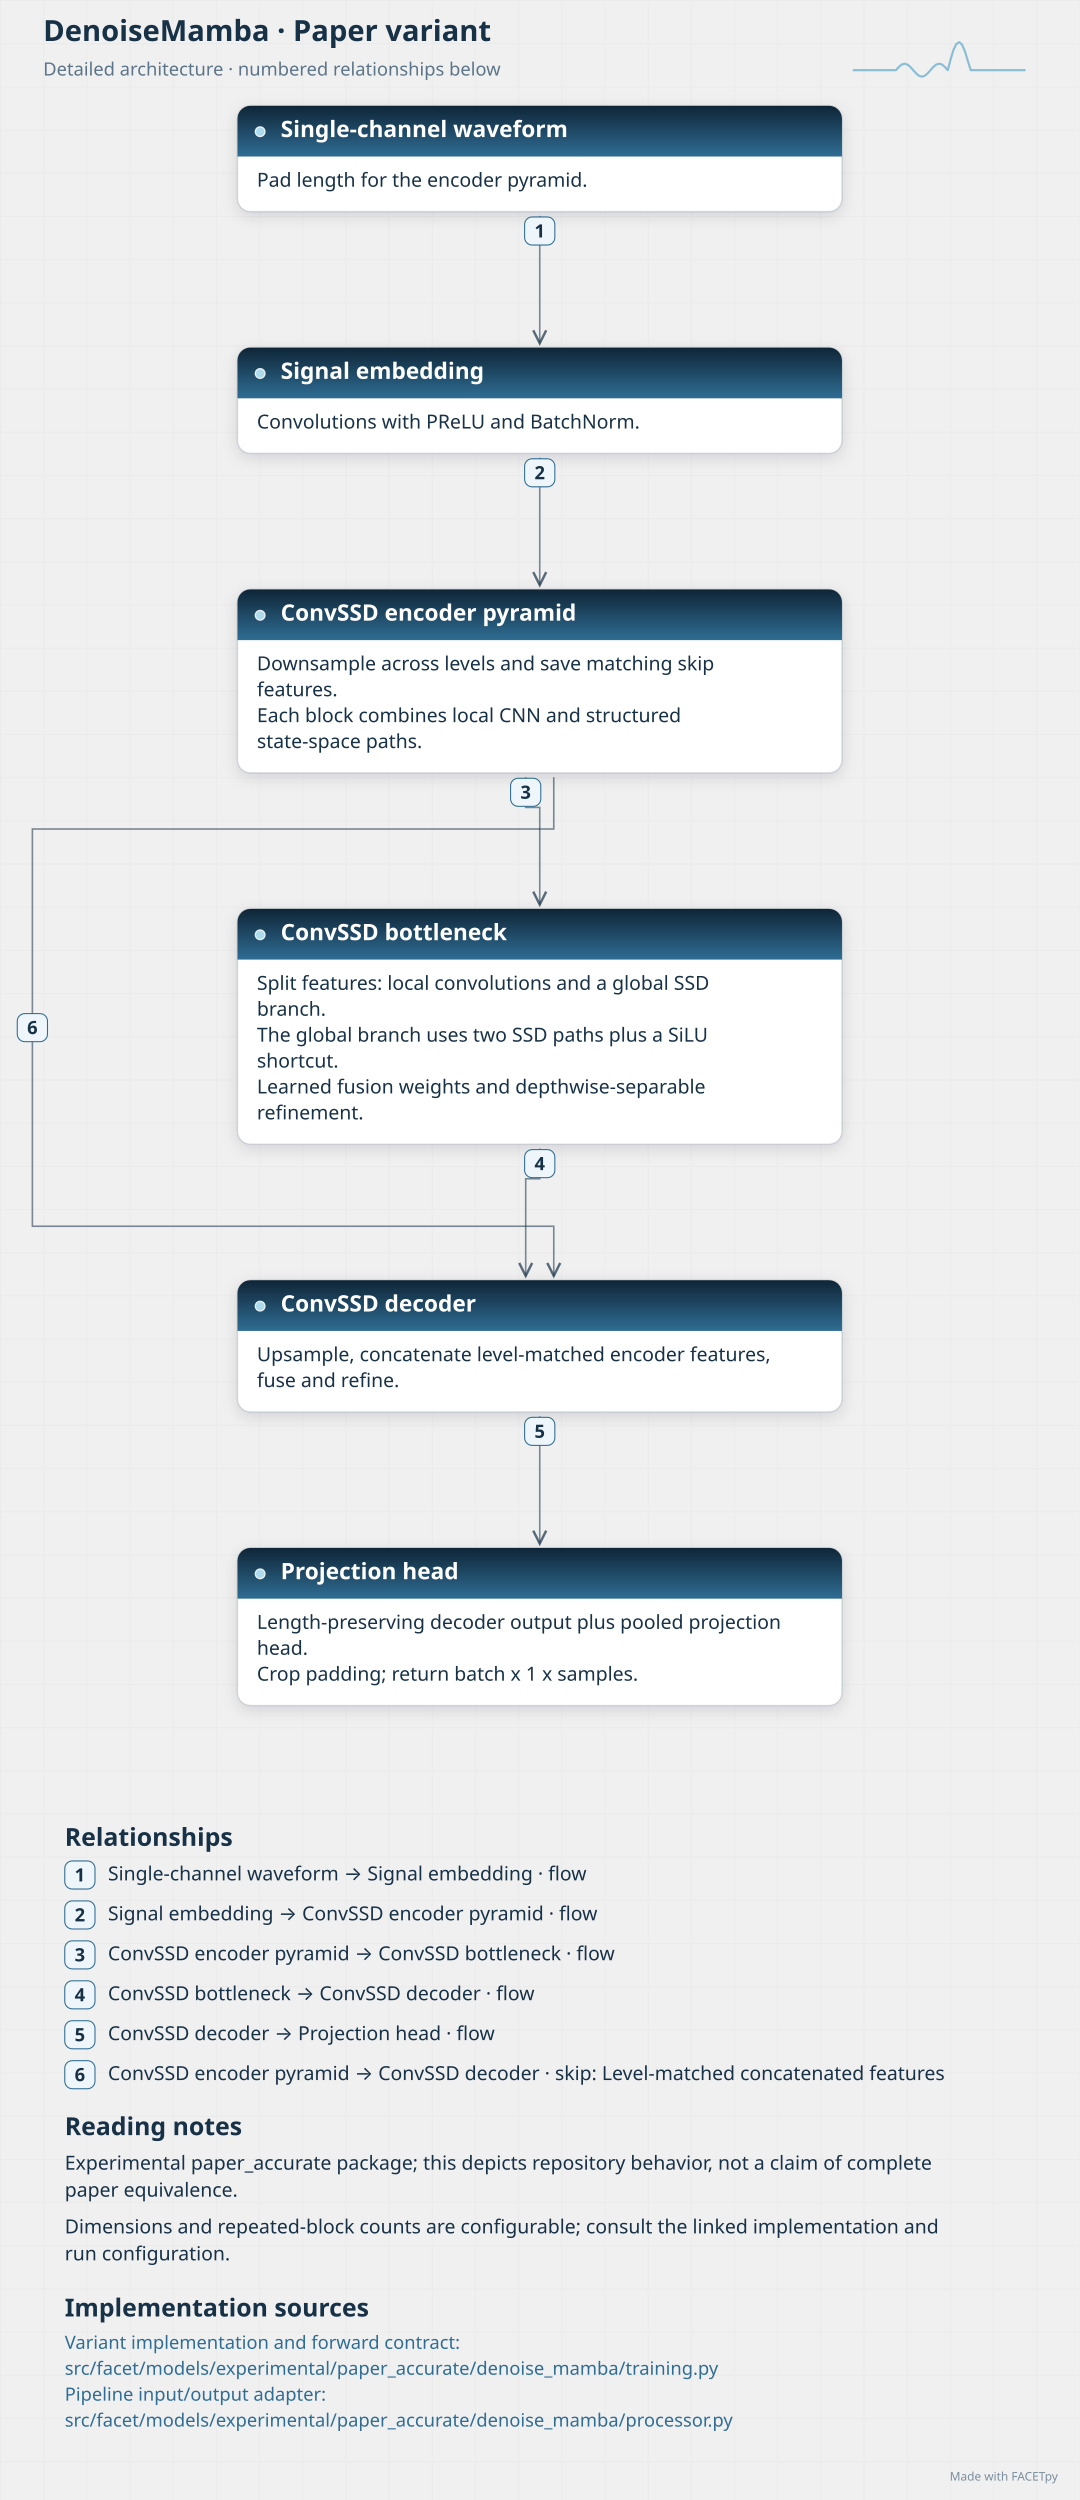
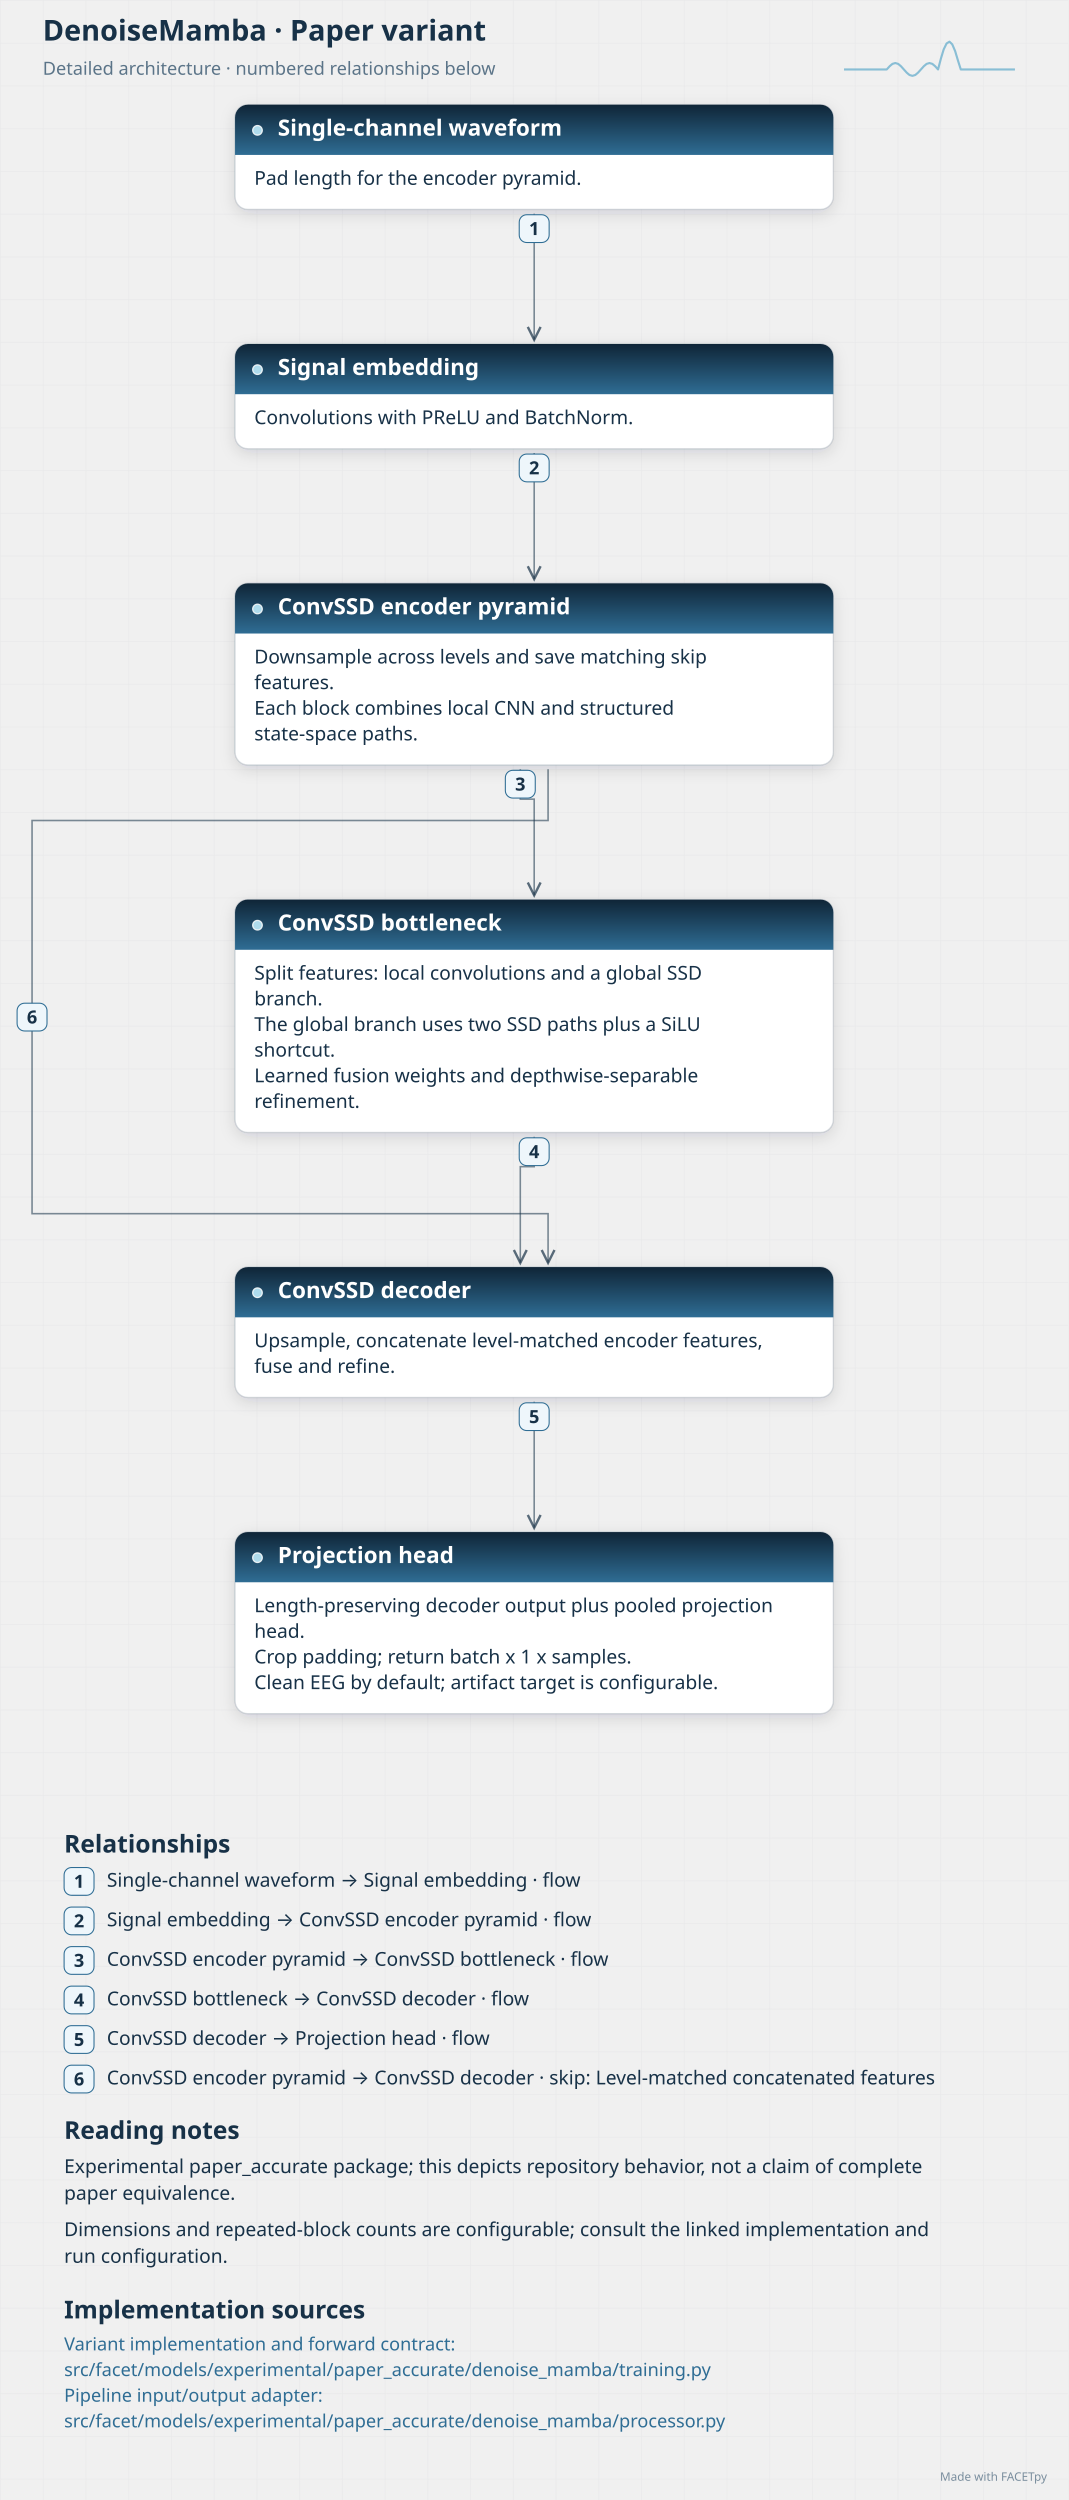
- <svg xmlns="http://www.w3.org/2000/svg" viewBox="0 0 1000 2316" width="190mm" height="440.04mm" font-family="'Segoe UI', system-ui, -apple-system, 'Helvetica Neue', sans-serif">
+ <svg xmlns="http://www.w3.org/2000/svg" viewBox="0 0 1000 2340" width="190mm" height="444.60mm" font-family="'Segoe UI', system-ui, -apple-system, 'Helvetica Neue', sans-serif">
  <defs>
    <linearGradient id="fp-header" x1="0" y1="0" x2="0" y2="1">
      <stop offset="0" stop-color="#0f2537" />
      <stop offset="1" stop-color="#2f6d94" />
    </linearGradient>
    <linearGradient id="fp-bg" x1="0" y1="0" x2="1" y2="1">
      <stop offset="0" stop-color="#ffffff" />
      <stop offset="1" stop-color="#eef6fb" />
    </linearGradient>
    <pattern id="fp-grid" width="40" height="40" patternUnits="userSpaceOnUse">
      <path d="M40 0 L0 0 0 40" fill="none" stroke="#173147" stroke-opacity="0.045" stroke-width="1" />
    </pattern>
    <filter id="fp-shadow" x="-20%" y="-20%" width="140%" height="140%">
      <feDropShadow dx="0" dy="4" stdDeviation="7" flood-color="#0f2537" flood-opacity="0.13" />
    </filter>
    <marker id="fp-arrow" markerWidth="12" markerHeight="12" refX="9" refY="5" orient="auto">
      <path d="M1 1 L9 5 L1 9" fill="none" stroke="#173147" stroke-opacity="0.7" stroke-width="1.5" />
    </marker>
    <marker id="fp-arrow-open" markerWidth="13" markerHeight="12" refX="10" refY="5" orient="auto">
      <path d="M1 1 L10 5 L1 9" fill="none" stroke="#173147" stroke-opacity="0.6" stroke-width="1.3" />
    </marker>
    <marker id="fp-diamond" markerWidth="18" markerHeight="12" refX="1" refY="5" orient="auto">
      <path d="M1 5 L8 1.5 L15 5 L8 8.5 Z" fill="#173147" fill-opacity="0.75" stroke="#173147" stroke-width="1" />
    </marker>
    <marker id="fp-diamond-open" markerWidth="18" markerHeight="12" refX="1" refY="5" orient="auto">
      <path d="M1 5 L8 1.5 L15 5 L8 8.5 Z" fill="#ffffff" stroke="#173147" stroke-width="1.3" />
    </marker>
    <marker id="fp-triangle" markerWidth="16" markerHeight="14" refX="13" refY="6" orient="auto">
      <path d="M1 1 L13 6 L1 11 Z" fill="#ffffff" stroke="#173147" stroke-width="1.4" />
    </marker>
  </defs>
-   <rect x="0" y="0" width="1000" height="2316" fill="url(#fp-grid)" />
+   <rect x="0" y="0" width="1000" height="2340" fill="url(#fp-grid)" />
  <polyline points="500.0,200 500.0,228 500.0,228 500.0,318" fill="none" stroke="#173147" stroke-opacity="0.55" stroke-width="1.5" marker-end="url(#fp-arrow)" />
  <polyline points="500.0,424 500.0,452 500.0,452 500.0,542" fill="none" stroke="#173147" stroke-opacity="0.55" stroke-width="1.5" marker-end="url(#fp-arrow)" />
  <polyline points="487.0,720 487.0,748 500.0,748 500.0,838" fill="none" stroke="#173147" stroke-opacity="0.55" stroke-width="1.5" marker-end="url(#fp-arrow)" />
  <polyline points="500.0,1064 500.0,1092 487.0,1092 487.0,1182" fill="none" stroke="#173147" stroke-opacity="0.55" stroke-width="1.5" marker-end="url(#fp-arrow)" />
  <polyline points="500.0,1312 500.0,1340 500.0,1340 500.0,1430" fill="none" stroke="#173147" stroke-opacity="0.55" stroke-width="1.5" marker-end="url(#fp-arrow)" />
  <polyline points="513.0,720 513.0,768 30,768 30,1136 513.0,1136 513.0,1182" fill="none" stroke="#173147" stroke-opacity="0.55" stroke-width="1.5" marker-end="url(#fp-arrow)" />
  <text x="40" y="38" font-family="'Segoe UI', system-ui, -apple-system, 'Helvetica Neue', sans-serif" font-size="27" fill="#173147" font-weight="600">DenoiseMamba · Paper variant</text>
  <text x="40" y="70" font-family="'Segoe UI', system-ui, -apple-system, 'Helvetica Neue', sans-serif" font-size="17" fill="#5b7488">Detailed architecture · numbered relationships below</text>
  <polyline points="790.0,65.0 792.7,65.0 795.3,65.0 798.0,65.0 800.7,65.0 803.3,65.0 806.0,65.0 808.7,65.0 811.3,65.0 814.0,65.0 816.7,65.0 819.3,65.0 822.0,65.0 824.7,65.0 827.3,65.0 830.0,65.0 832.7,62.0 835.3,59.8 838.0,59.0 840.7,59.8 843.3,62.0 846.0,65.0 848.7,68.0 851.3,70.2 854.0,71.0 856.7,70.2 859.3,68.0 862.0,65.0 864.7,62.0 867.3,59.8 870.0,59.0 872.7,59.8 875.3,62.0 878.0,65.0 880.7,54.8 883.3,46.2 886.0,40.7 888.7,39.0 891.3,41.5 894.0,47.8 896.7,56.8 899.3,65.0 902.0,65.0 904.7,65.0 907.3,65.0 910.0,65.0 912.7,65.0 915.3,65.0 918.0,65.0 920.7,65.0 923.3,65.0 926.0,65.0 928.7,65.0 931.3,65.0 934.0,65.0 936.7,65.0 939.3,65.0 942.0,65.0 944.7,65.0 947.3,65.0 950.0,65.0" fill="none" stroke="#7eb8d2" stroke-opacity="0.9" stroke-width="2" stroke-linejoin="round" />
  <rect x="220" y="98" width="560" height="98" rx="12" fill="#ffffff" stroke="#173147" stroke-opacity="0.16" stroke-width="1.25" filter="url(#fp-shadow)" />
  <path d="M220 110 A12 12 0 0 1 232 98 L768 98 A12 12 0 0 1 780 110 L780 145 L220 145 Z" fill="url(#fp-header)" />
  <circle cx="241" cy="122" r="4.5" fill="#aedbec" stroke="#ffffff" stroke-opacity="0.85" stroke-width="1.2" />
  <text x="260" y="127" font-family="'Segoe UI', system-ui, -apple-system, 'Helvetica Neue', sans-serif" font-size="21" fill="#ffffff" font-weight="600">Single-channel waveform</text>
  <text x="238" y="173" font-family="'Segoe UI', system-ui, -apple-system, 'Helvetica Neue', sans-serif" font-size="18" fill="#173147">Pad length for the encoder pyramid.</text>
  <rect x="220" y="322" width="560" height="98" rx="12" fill="#ffffff" stroke="#173147" stroke-opacity="0.16" stroke-width="1.25" filter="url(#fp-shadow)" />
  <path d="M220 334 A12 12 0 0 1 232 322 L768 322 A12 12 0 0 1 780 334 L780 369 L220 369 Z" fill="url(#fp-header)" />
  <circle cx="241" cy="346" r="4.5" fill="#aedbec" stroke="#ffffff" stroke-opacity="0.85" stroke-width="1.2" />
  <text x="260" y="351" font-family="'Segoe UI', system-ui, -apple-system, 'Helvetica Neue', sans-serif" font-size="21" fill="#ffffff" font-weight="600">Signal embedding</text>
  <text x="238" y="397" font-family="'Segoe UI', system-ui, -apple-system, 'Helvetica Neue', sans-serif" font-size="18" fill="#173147">Convolutions with PReLU and BatchNorm.</text>
  <rect x="220" y="546" width="560" height="170" rx="12" fill="#ffffff" stroke="#173147" stroke-opacity="0.16" stroke-width="1.25" filter="url(#fp-shadow)" />
  <path d="M220 558 A12 12 0 0 1 232 546 L768 546 A12 12 0 0 1 780 558 L780 593 L220 593 Z" fill="url(#fp-header)" />
  <circle cx="241" cy="570" r="4.5" fill="#aedbec" stroke="#ffffff" stroke-opacity="0.85" stroke-width="1.2" />
  <text x="260" y="575" font-family="'Segoe UI', system-ui, -apple-system, 'Helvetica Neue', sans-serif" font-size="21" fill="#ffffff" font-weight="600">ConvSSD encoder pyramid</text>
  <text x="238" y="621" font-family="'Segoe UI', system-ui, -apple-system, 'Helvetica Neue', sans-serif" font-size="18" fill="#173147">Downsample across levels and save matching skip</text>
  <text x="238" y="645" font-family="'Segoe UI', system-ui, -apple-system, 'Helvetica Neue', sans-serif" font-size="18" fill="#173147">features.</text>
  <text x="238" y="669" font-family="'Segoe UI', system-ui, -apple-system, 'Helvetica Neue', sans-serif" font-size="18" fill="#173147">Each block combines local CNN and structured</text>
  <text x="238" y="693" font-family="'Segoe UI', system-ui, -apple-system, 'Helvetica Neue', sans-serif" font-size="18" fill="#173147">state-space paths.</text>
  <rect x="220" y="842" width="560" height="218" rx="12" fill="#ffffff" stroke="#173147" stroke-opacity="0.16" stroke-width="1.25" filter="url(#fp-shadow)" />
  <path d="M220 854 A12 12 0 0 1 232 842 L768 842 A12 12 0 0 1 780 854 L780 889 L220 889 Z" fill="url(#fp-header)" />
  <circle cx="241" cy="866" r="4.5" fill="#aedbec" stroke="#ffffff" stroke-opacity="0.85" stroke-width="1.2" />
  <text x="260" y="871" font-family="'Segoe UI', system-ui, -apple-system, 'Helvetica Neue', sans-serif" font-size="21" fill="#ffffff" font-weight="600">ConvSSD bottleneck</text>
  <text x="238" y="917" font-family="'Segoe UI', system-ui, -apple-system, 'Helvetica Neue', sans-serif" font-size="18" fill="#173147">Split features: local convolutions and a global SSD</text>
  <text x="238" y="941" font-family="'Segoe UI', system-ui, -apple-system, 'Helvetica Neue', sans-serif" font-size="18" fill="#173147">branch.</text>
  <text x="238" y="965" font-family="'Segoe UI', system-ui, -apple-system, 'Helvetica Neue', sans-serif" font-size="18" fill="#173147">The global branch uses two SSD paths plus a SiLU</text>
  <text x="238" y="989" font-family="'Segoe UI', system-ui, -apple-system, 'Helvetica Neue', sans-serif" font-size="18" fill="#173147">shortcut.</text>
  <text x="238" y="1013" font-family="'Segoe UI', system-ui, -apple-system, 'Helvetica Neue', sans-serif" font-size="18" fill="#173147">Learned fusion weights and depthwise-separable</text>
  <text x="238" y="1037" font-family="'Segoe UI', system-ui, -apple-system, 'Helvetica Neue', sans-serif" font-size="18" fill="#173147">refinement.</text>
  <rect x="220" y="1186" width="560" height="122" rx="12" fill="#ffffff" stroke="#173147" stroke-opacity="0.16" stroke-width="1.25" filter="url(#fp-shadow)" />
  <path d="M220 1198 A12 12 0 0 1 232 1186 L768 1186 A12 12 0 0 1 780 1198 L780 1233 L220 1233 Z" fill="url(#fp-header)" />
  <circle cx="241" cy="1210" r="4.5" fill="#aedbec" stroke="#ffffff" stroke-opacity="0.85" stroke-width="1.2" />
  <text x="260" y="1215" font-family="'Segoe UI', system-ui, -apple-system, 'Helvetica Neue', sans-serif" font-size="21" fill="#ffffff" font-weight="600">ConvSSD decoder</text>
  <text x="238" y="1261" font-family="'Segoe UI', system-ui, -apple-system, 'Helvetica Neue', sans-serif" font-size="18" fill="#173147">Upsample, concatenate level-matched encoder features,</text>
  <text x="238" y="1285" font-family="'Segoe UI', system-ui, -apple-system, 'Helvetica Neue', sans-serif" font-size="18" fill="#173147">fuse and refine.</text>
-   <rect x="220" y="1434" width="560" height="146" rx="12" fill="#ffffff" stroke="#173147" stroke-opacity="0.16" stroke-width="1.25" filter="url(#fp-shadow)" />
+   <rect x="220" y="1434" width="560" height="170" rx="12" fill="#ffffff" stroke="#173147" stroke-opacity="0.16" stroke-width="1.25" filter="url(#fp-shadow)" />
  <path d="M220 1446 A12 12 0 0 1 232 1434 L768 1434 A12 12 0 0 1 780 1446 L780 1481 L220 1481 Z" fill="url(#fp-header)" />
  <circle cx="241" cy="1458" r="4.5" fill="#aedbec" stroke="#ffffff" stroke-opacity="0.85" stroke-width="1.2" />
  <text x="260" y="1463" font-family="'Segoe UI', system-ui, -apple-system, 'Helvetica Neue', sans-serif" font-size="21" fill="#ffffff" font-weight="600">Projection head</text>
  <text x="238" y="1509" font-family="'Segoe UI', system-ui, -apple-system, 'Helvetica Neue', sans-serif" font-size="18" fill="#173147">Length-preserving decoder output plus pooled projection</text>
  <text x="238" y="1533" font-family="'Segoe UI', system-ui, -apple-system, 'Helvetica Neue', sans-serif" font-size="18" fill="#173147">head.</text>
  <text x="238" y="1557" font-family="'Segoe UI', system-ui, -apple-system, 'Helvetica Neue', sans-serif" font-size="18" fill="#173147">Crop padding; return batch x 1 x samples.</text>
+   <text x="238" y="1581" font-family="'Segoe UI', system-ui, -apple-system, 'Helvetica Neue', sans-serif" font-size="18" fill="#173147">Clean EEG by default; artifact target is configurable.</text>
  <rect x="486.0" y="201.0" width="28" height="26" rx="7" fill="#eef6fb" stroke="#2f6d94" stroke-width="1" />
  <text x="500.0" y="220.0" font-family="'Segoe UI', system-ui, -apple-system, 'Helvetica Neue', sans-serif" font-size="17" fill="#173147" font-weight="600" text-anchor="middle">1</text>
  <rect x="486.0" y="425.0" width="28" height="26" rx="7" fill="#eef6fb" stroke="#2f6d94" stroke-width="1" />
  <text x="500.0" y="444.0" font-family="'Segoe UI', system-ui, -apple-system, 'Helvetica Neue', sans-serif" font-size="17" fill="#173147" font-weight="600" text-anchor="middle">2</text>
  <rect x="473.0" y="721.0" width="28" height="26" rx="7" fill="#eef6fb" stroke="#2f6d94" stroke-width="1" />
  <text x="487.0" y="740.0" font-family="'Segoe UI', system-ui, -apple-system, 'Helvetica Neue', sans-serif" font-size="17" fill="#173147" font-weight="600" text-anchor="middle">3</text>
  <rect x="486.0" y="1065.0" width="28" height="26" rx="7" fill="#eef6fb" stroke="#2f6d94" stroke-width="1" />
  <text x="500.0" y="1084.0" font-family="'Segoe UI', system-ui, -apple-system, 'Helvetica Neue', sans-serif" font-size="17" fill="#173147" font-weight="600" text-anchor="middle">4</text>
  <rect x="486.0" y="1313.0" width="28" height="26" rx="7" fill="#eef6fb" stroke="#2f6d94" stroke-width="1" />
  <text x="500.0" y="1332.0" font-family="'Segoe UI', system-ui, -apple-system, 'Helvetica Neue', sans-serif" font-size="17" fill="#173147" font-weight="600" text-anchor="middle">5</text>
  <rect x="16" y="939.0" width="28" height="26" rx="7" fill="#eef6fb" stroke="#2f6d94" stroke-width="1" />
  <text x="30" y="958.0" font-family="'Segoe UI', system-ui, -apple-system, 'Helvetica Neue', sans-serif" font-size="17" fill="#173147" font-weight="600" text-anchor="middle">6</text>
-   <text x="60" y="1710" font-family="'Segoe UI', system-ui, -apple-system, 'Helvetica Neue', sans-serif" font-size="23" fill="#173147" font-weight="600">Relationships</text>
-   <rect x="60" y="1724" width="28" height="26" rx="7" fill="#eef6fb" stroke="#2f6d94" stroke-width="1" />
-   <text x="74" y="1743" font-family="'Segoe UI', system-ui, -apple-system, 'Helvetica Neue', sans-serif" font-size="17" fill="#173147" font-weight="600" text-anchor="middle">1</text>
-   <text x="100" y="1742" font-family="'Segoe UI', system-ui, -apple-system, 'Helvetica Neue', sans-serif" font-size="18" fill="#173147">Single-channel waveform → Signal embedding · flow</text>
-   <rect x="60" y="1761" width="28" height="26" rx="7" fill="#eef6fb" stroke="#2f6d94" stroke-width="1" />
-   <text x="74" y="1780" font-family="'Segoe UI', system-ui, -apple-system, 'Helvetica Neue', sans-serif" font-size="17" fill="#173147" font-weight="600" text-anchor="middle">2</text>
-   <text x="100" y="1779" font-family="'Segoe UI', system-ui, -apple-system, 'Helvetica Neue', sans-serif" font-size="18" fill="#173147">Signal embedding → ConvSSD encoder pyramid · flow</text>
-   <rect x="60" y="1798" width="28" height="26" rx="7" fill="#eef6fb" stroke="#2f6d94" stroke-width="1" />
-   <text x="74" y="1817" font-family="'Segoe UI', system-ui, -apple-system, 'Helvetica Neue', sans-serif" font-size="17" fill="#173147" font-weight="600" text-anchor="middle">3</text>
-   <text x="100" y="1816" font-family="'Segoe UI', system-ui, -apple-system, 'Helvetica Neue', sans-serif" font-size="18" fill="#173147">ConvSSD encoder pyramid → ConvSSD bottleneck · flow</text>
-   <rect x="60" y="1835" width="28" height="26" rx="7" fill="#eef6fb" stroke="#2f6d94" stroke-width="1" />
-   <text x="74" y="1854" font-family="'Segoe UI', system-ui, -apple-system, 'Helvetica Neue', sans-serif" font-size="17" fill="#173147" font-weight="600" text-anchor="middle">4</text>
-   <text x="100" y="1853" font-family="'Segoe UI', system-ui, -apple-system, 'Helvetica Neue', sans-serif" font-size="18" fill="#173147">ConvSSD bottleneck → ConvSSD decoder · flow</text>
-   <rect x="60" y="1872" width="28" height="26" rx="7" fill="#eef6fb" stroke="#2f6d94" stroke-width="1" />
-   <text x="74" y="1891" font-family="'Segoe UI', system-ui, -apple-system, 'Helvetica Neue', sans-serif" font-size="17" fill="#173147" font-weight="600" text-anchor="middle">5</text>
-   <text x="100" y="1890" font-family="'Segoe UI', system-ui, -apple-system, 'Helvetica Neue', sans-serif" font-size="18" fill="#173147">ConvSSD decoder → Projection head · flow</text>
-   <rect x="60" y="1909" width="28" height="26" rx="7" fill="#eef6fb" stroke="#2f6d94" stroke-width="1" />
-   <text x="74" y="1928" font-family="'Segoe UI', system-ui, -apple-system, 'Helvetica Neue', sans-serif" font-size="17" fill="#173147" font-weight="600" text-anchor="middle">6</text>
-   <text x="100" y="1927" font-family="'Segoe UI', system-ui, -apple-system, 'Helvetica Neue', sans-serif" font-size="18" fill="#173147">ConvSSD encoder pyramid → ConvSSD decoder · skip: Level-matched concatenated features</text>
-   <text x="60" y="1978" font-family="'Segoe UI', system-ui, -apple-system, 'Helvetica Neue', sans-serif" font-size="23" fill="#173147" font-weight="600">Reading notes</text>
-   <text x="60" y="2010" font-family="'Segoe UI', system-ui, -apple-system, 'Helvetica Neue', sans-serif" font-size="18" fill="#173147">Experimental paper_accurate package; this depicts repository behavior, not a claim of complete</text>
-   <text x="60" y="2035" font-family="'Segoe UI', system-ui, -apple-system, 'Helvetica Neue', sans-serif" font-size="18" fill="#173147">paper equivalence.</text>
-   <text x="60" y="2069" font-family="'Segoe UI', system-ui, -apple-system, 'Helvetica Neue', sans-serif" font-size="18" fill="#173147">Dimensions and repeated-block counts are configurable; consult the linked implementation and</text>
-   <text x="60" y="2094" font-family="'Segoe UI', system-ui, -apple-system, 'Helvetica Neue', sans-serif" font-size="18" fill="#173147">run configuration.</text>
-   <text x="60" y="2146" font-family="'Segoe UI', system-ui, -apple-system, 'Helvetica Neue', sans-serif" font-size="23" fill="#173147" font-weight="600">Implementation sources</text>
-   <text x="60" y="2176" font-family="'Segoe UI', system-ui, -apple-system, 'Helvetica Neue', sans-serif" font-size="17" fill="#2f6d94">Variant implementation and forward contract:</text>
-   <text x="60" y="2200" font-family="'Segoe UI', system-ui, -apple-system, 'Helvetica Neue', sans-serif" font-size="17" fill="#2f6d94">src/facet/models/experimental/paper_accurate/denoise_mamba/training.py</text>
-   <text x="60" y="2224" font-family="'Segoe UI', system-ui, -apple-system, 'Helvetica Neue', sans-serif" font-size="17" fill="#2f6d94">Pipeline input/output adapter:</text>
-   <text x="60" y="2248" font-family="'Segoe UI', system-ui, -apple-system, 'Helvetica Neue', sans-serif" font-size="17" fill="#2f6d94">src/facet/models/experimental/paper_accurate/denoise_mamba/processor.py</text>
-   <text x="980" y="2298" font-family="'Segoe UI', system-ui, -apple-system, 'Helvetica Neue', sans-serif" font-size="11" fill="#5b7488" text-anchor="end" fill-opacity="0.8">Made with FACETpy</text>
+   <text x="60" y="1734" font-family="'Segoe UI', system-ui, -apple-system, 'Helvetica Neue', sans-serif" font-size="23" fill="#173147" font-weight="600">Relationships</text>
+   <rect x="60" y="1748" width="28" height="26" rx="7" fill="#eef6fb" stroke="#2f6d94" stroke-width="1" />
+   <text x="74" y="1767" font-family="'Segoe UI', system-ui, -apple-system, 'Helvetica Neue', sans-serif" font-size="17" fill="#173147" font-weight="600" text-anchor="middle">1</text>
+   <text x="100" y="1766" font-family="'Segoe UI', system-ui, -apple-system, 'Helvetica Neue', sans-serif" font-size="18" fill="#173147">Single-channel waveform → Signal embedding · flow</text>
+   <rect x="60" y="1785" width="28" height="26" rx="7" fill="#eef6fb" stroke="#2f6d94" stroke-width="1" />
+   <text x="74" y="1804" font-family="'Segoe UI', system-ui, -apple-system, 'Helvetica Neue', sans-serif" font-size="17" fill="#173147" font-weight="600" text-anchor="middle">2</text>
+   <text x="100" y="1803" font-family="'Segoe UI', system-ui, -apple-system, 'Helvetica Neue', sans-serif" font-size="18" fill="#173147">Signal embedding → ConvSSD encoder pyramid · flow</text>
+   <rect x="60" y="1822" width="28" height="26" rx="7" fill="#eef6fb" stroke="#2f6d94" stroke-width="1" />
+   <text x="74" y="1841" font-family="'Segoe UI', system-ui, -apple-system, 'Helvetica Neue', sans-serif" font-size="17" fill="#173147" font-weight="600" text-anchor="middle">3</text>
+   <text x="100" y="1840" font-family="'Segoe UI', system-ui, -apple-system, 'Helvetica Neue', sans-serif" font-size="18" fill="#173147">ConvSSD encoder pyramid → ConvSSD bottleneck · flow</text>
+   <rect x="60" y="1859" width="28" height="26" rx="7" fill="#eef6fb" stroke="#2f6d94" stroke-width="1" />
+   <text x="74" y="1878" font-family="'Segoe UI', system-ui, -apple-system, 'Helvetica Neue', sans-serif" font-size="17" fill="#173147" font-weight="600" text-anchor="middle">4</text>
+   <text x="100" y="1877" font-family="'Segoe UI', system-ui, -apple-system, 'Helvetica Neue', sans-serif" font-size="18" fill="#173147">ConvSSD bottleneck → ConvSSD decoder · flow</text>
+   <rect x="60" y="1896" width="28" height="26" rx="7" fill="#eef6fb" stroke="#2f6d94" stroke-width="1" />
+   <text x="74" y="1915" font-family="'Segoe UI', system-ui, -apple-system, 'Helvetica Neue', sans-serif" font-size="17" fill="#173147" font-weight="600" text-anchor="middle">5</text>
+   <text x="100" y="1914" font-family="'Segoe UI', system-ui, -apple-system, 'Helvetica Neue', sans-serif" font-size="18" fill="#173147">ConvSSD decoder → Projection head · flow</text>
+   <rect x="60" y="1933" width="28" height="26" rx="7" fill="#eef6fb" stroke="#2f6d94" stroke-width="1" />
+   <text x="74" y="1952" font-family="'Segoe UI', system-ui, -apple-system, 'Helvetica Neue', sans-serif" font-size="17" fill="#173147" font-weight="600" text-anchor="middle">6</text>
+   <text x="100" y="1951" font-family="'Segoe UI', system-ui, -apple-system, 'Helvetica Neue', sans-serif" font-size="18" fill="#173147">ConvSSD encoder pyramid → ConvSSD decoder · skip: Level-matched concatenated features</text>
+   <text x="60" y="2002" font-family="'Segoe UI', system-ui, -apple-system, 'Helvetica Neue', sans-serif" font-size="23" fill="#173147" font-weight="600">Reading notes</text>
+   <text x="60" y="2034" font-family="'Segoe UI', system-ui, -apple-system, 'Helvetica Neue', sans-serif" font-size="18" fill="#173147">Experimental paper_accurate package; this depicts repository behavior, not a claim of complete</text>
+   <text x="60" y="2059" font-family="'Segoe UI', system-ui, -apple-system, 'Helvetica Neue', sans-serif" font-size="18" fill="#173147">paper equivalence.</text>
+   <text x="60" y="2093" font-family="'Segoe UI', system-ui, -apple-system, 'Helvetica Neue', sans-serif" font-size="18" fill="#173147">Dimensions and repeated-block counts are configurable; consult the linked implementation and</text>
+   <text x="60" y="2118" font-family="'Segoe UI', system-ui, -apple-system, 'Helvetica Neue', sans-serif" font-size="18" fill="#173147">run configuration.</text>
+   <text x="60" y="2170" font-family="'Segoe UI', system-ui, -apple-system, 'Helvetica Neue', sans-serif" font-size="23" fill="#173147" font-weight="600">Implementation sources</text>
+   <text x="60" y="2200" font-family="'Segoe UI', system-ui, -apple-system, 'Helvetica Neue', sans-serif" font-size="17" fill="#2f6d94">Variant implementation and forward contract:</text>
+   <text x="60" y="2224" font-family="'Segoe UI', system-ui, -apple-system, 'Helvetica Neue', sans-serif" font-size="17" fill="#2f6d94">src/facet/models/experimental/paper_accurate/denoise_mamba/training.py</text>
+   <text x="60" y="2248" font-family="'Segoe UI', system-ui, -apple-system, 'Helvetica Neue', sans-serif" font-size="17" fill="#2f6d94">Pipeline input/output adapter:</text>
+   <text x="60" y="2272" font-family="'Segoe UI', system-ui, -apple-system, 'Helvetica Neue', sans-serif" font-size="17" fill="#2f6d94">src/facet/models/experimental/paper_accurate/denoise_mamba/processor.py</text>
+   <text x="980" y="2322" font-family="'Segoe UI', system-ui, -apple-system, 'Helvetica Neue', sans-serif" font-size="11" fill="#5b7488" text-anchor="end" fill-opacity="0.8">Made with FACETpy</text>
</svg>
